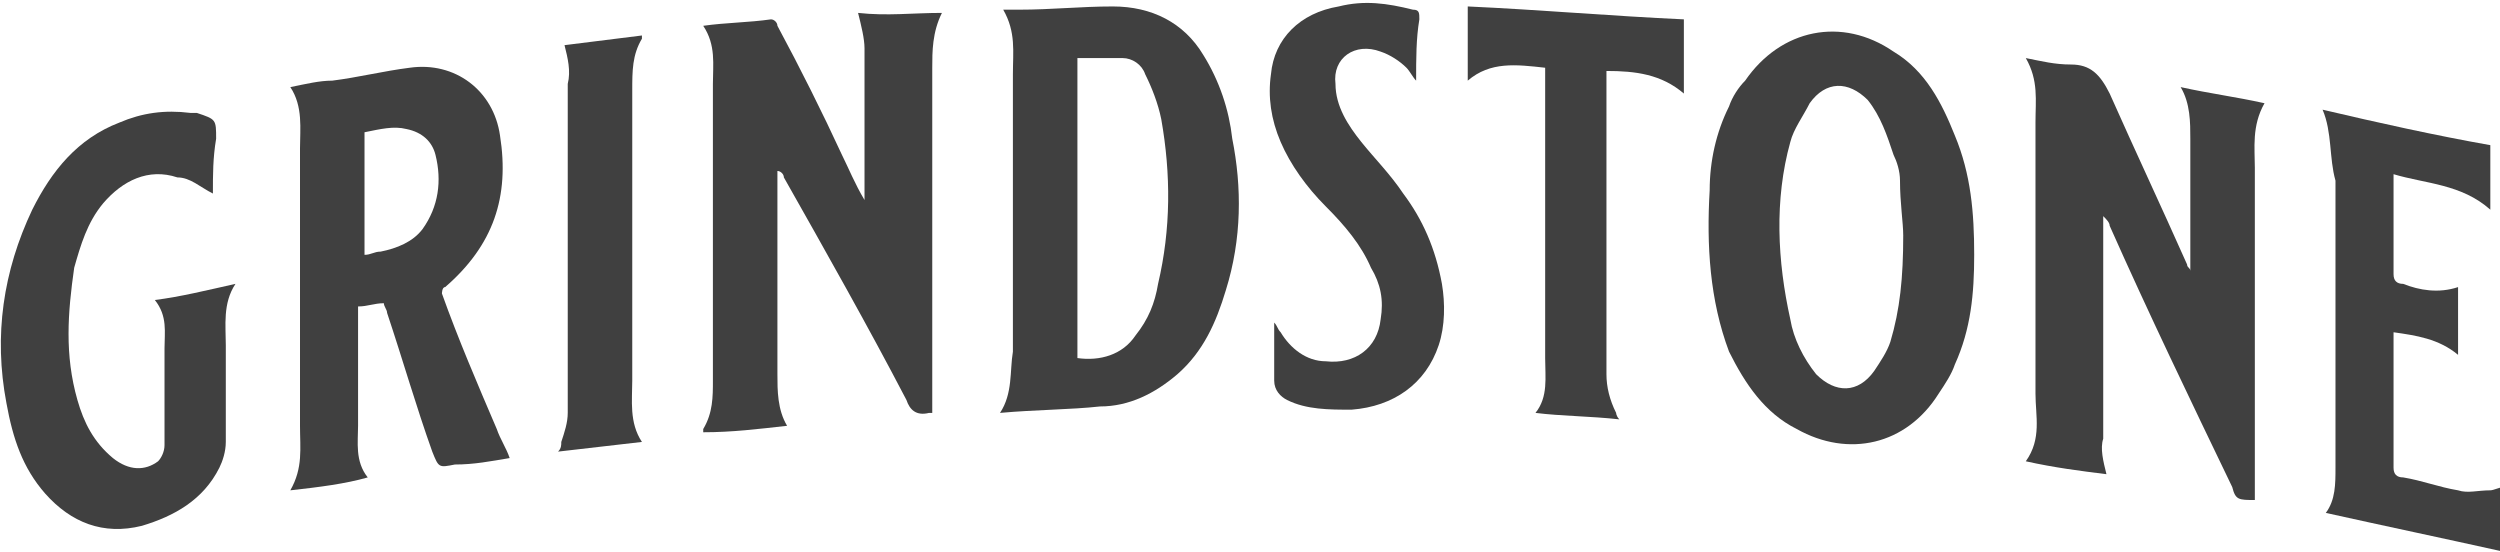
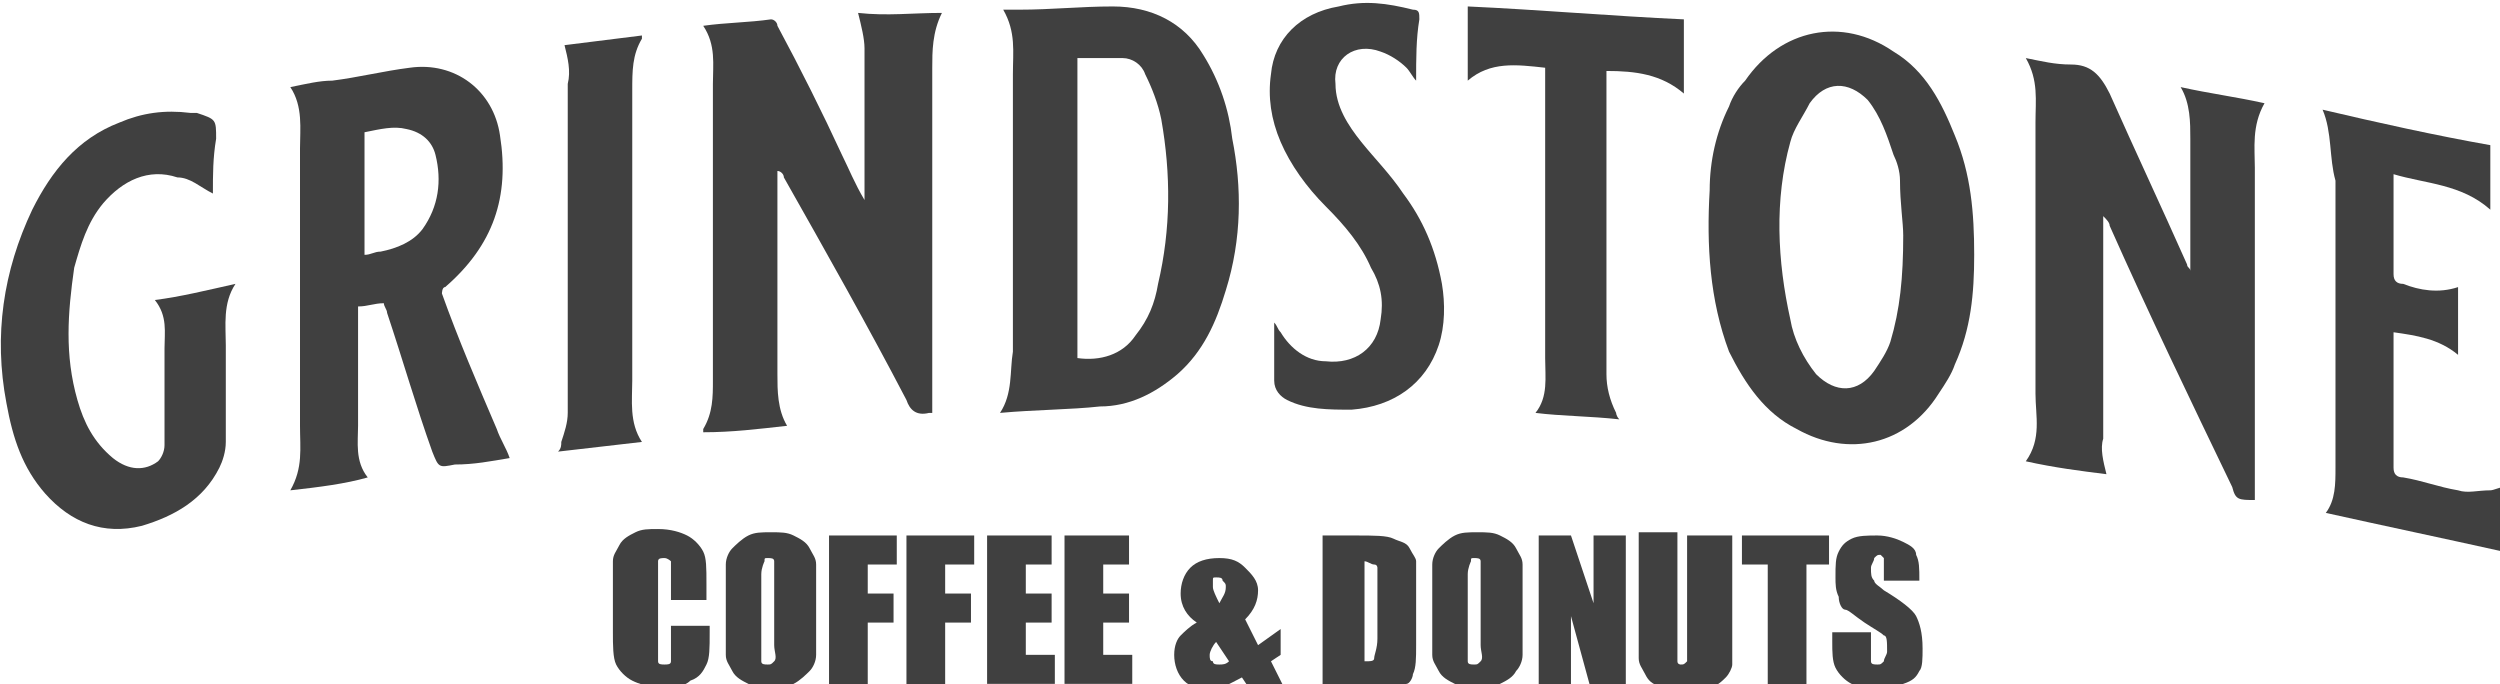
- <svg xmlns="http://www.w3.org/2000/svg" version="1.1" id="Layer_1" x="0px" y="0px" viewBox="0 0 77.5 17.1" style="enable-background:new 0 0 77.5 17.1;" xml:space="preserve">
+ <svg xmlns="http://www.w3.org/2000/svg" version="1.1" id="Layer_1" x="0px" y="0px" viewBox="0 0 77.5 21.2" style="enable-background:new 0 0 77.5 21.2;" xml:space="preserve">
  <style type="text/css">
	.st0{fill:#404040;}
</style>
  <g>
-     <path class="st0" d="M29.2,0.4c-0.3,0.6-0.3,1.2-0.3,1.7c0,3.5,0,6.9,0,10.4c0,0.1,0,0.2,0,0.3c-0.1,0-0.1,0-0.1,0   c-0.4,0.1-0.6-0.1-0.7-0.4c-1.2-2.3-2.5-4.6-3.8-6.9c0-0.1-0.1-0.2-0.2-0.2c0,0.1,0,0.2,0,0.3c0,2,0,4,0,6c0,0.5,0,1.1,0.3,1.6   c-0.9,0.1-1.7,0.2-2.6,0.2c0,0,0-0.1,0-0.1c0.3-0.5,0.3-1,0.3-1.5c0-3.1,0-6.1,0-9.2c0-0.6,0.1-1.2-0.3-1.8   c0.7-0.1,1.4-0.1,2.1-0.2c0.1,0,0.2,0.1,0.2,0.2c0.7,1.3,1.4,2.7,2,4c0.2,0.4,0.4,0.9,0.7,1.4c0-0.1,0-0.2,0-0.3c0-1.5,0-2.9,0-4.4   c0-0.3-0.1-0.7-0.2-1.1C27.5,0.5,28.3,0.4,29.2,0.4z" />
+     <path class="st0" d="M29.2,0.4c-0.3,0.6-0.3,1.2-0.3,1.7c0,3.5,0,6.9,0,10.4c0,0.1,0,0.2,0,0.3c-0.1,0-0.1,0-0.1,0   c-0.4,0.1-0.6-0.1-0.7-0.4c-1.2-2.3-2.5-4.6-3.8-6.9c0-0.1-0.1-0.2-0.2-0.2c0,0.1,0,0.2,0,0.3c0,2,0,4,0,6c0,0.5,0,1.1,0.3,1.6   c-0.9,0.1-1.7,0.2-2.6,0.2v-0.1c0.3-0.5,0.3-1,0.3-1.5c0-3.1,0-6.1,0-9.2c0-0.6,0.1-1.2-0.3-1.8c0.7-0.1,1.4-0.1,2.1-0.2   c0.1,0,0.2,0.1,0.2,0.2c0.7,1.3,1.4,2.7,2,4c0.2,0.4,0.4,0.9,0.7,1.4c0-0.1,0-0.2,0-0.3c0-1.5,0-2.9,0-4.4c0-0.3-0.1-0.7-0.2-1.1   C27.5,0.5,28.3,0.4,29.2,0.4z" />
    <path class="st0" d="M65.3,14.7c-0.8-0.1-1.6-0.2-2.5-0.4c0.5-0.7,0.3-1.4,0.3-2.1c0-2.8,0-5.6,0-8.4c0-0.7,0.1-1.3-0.3-2   C63.3,1.9,63.7,2,64.2,2c0.6,0,0.9,0.3,1.2,0.9c0.8,1.8,1.6,3.5,2.4,5.3c0,0.1,0.1,0.1,0.1,0.2c0-0.1,0-0.2,0-0.2   c0-1.3,0-2.6,0-3.9c0-0.5,0-1.1-0.3-1.6c0.9,0.2,1.7,0.3,2.6,0.5c-0.4,0.7-0.3,1.4-0.3,2c0,3.3,0,6.7,0,10c0,0.1,0,0.2,0,0.3   c-0.5,0-0.6,0-0.7-0.4c-1.3-2.7-2.6-5.4-3.8-8.1c0-0.1-0.1-0.2-0.2-0.3c0,0.1,0,0.2,0,0.3c0,2.2,0,4.4,0,6.6   C65.1,13.9,65.2,14.3,65.3,14.7z" />
-     <path class="st0" d="M61.2,7.9c0,1.2-0.1,2.3-0.6,3.4c-0.1,0.3-0.3,0.6-0.5,0.9c-1,1.6-2.8,2-4.4,1.1c-1-0.5-1.6-1.4-2.1-2.4   C53,9.3,52.9,7.6,53,5.9C53,5,53.2,4.1,53.6,3.3c0.1-0.3,0.3-0.6,0.5-0.8c1.1-1.6,3-2,4.6-0.9c1,0.6,1.5,1.6,1.9,2.6   C61.1,5.4,61.2,6.6,61.2,7.9z M59,7.3c0-0.4-0.1-1-0.1-1.7c0-0.3-0.1-0.6-0.2-0.8c-0.2-0.6-0.4-1.2-0.8-1.7   c-0.6-0.6-1.3-0.6-1.8,0.1c-0.2,0.4-0.5,0.8-0.6,1.2c-0.5,1.8-0.4,3.7,0,5.5c0.1,0.6,0.4,1.2,0.8,1.7c0.6,0.6,1.3,0.6,1.8-0.1   c0.2-0.3,0.4-0.6,0.5-0.9C58.9,9.6,59,8.6,59,7.3z" />
+     <path class="st0" d="M61.2,7.9c0,1.2-0.1,2.3-0.6,3.4c-0.1,0.3-0.3,0.6-0.5,0.9c-1,1.6-2.8,2-4.4,1.1c-1-0.5-1.6-1.4-2.1-2.4   c-0.6-1.6-0.7-3.3-0.6-5c0-0.9,0.2-1.8,0.6-2.6c0.1-0.3,0.3-0.6,0.5-0.8c1.1-1.6,3-2,4.6-0.9c1,0.6,1.5,1.6,1.9,2.6   C61.1,5.4,61.2,6.6,61.2,7.9z M59,7.3c0-0.4-0.1-1-0.1-1.7c0-0.3-0.1-0.6-0.2-0.8c-0.2-0.6-0.4-1.2-0.8-1.7   c-0.6-0.6-1.3-0.6-1.8,0.1c-0.2,0.4-0.5,0.8-0.6,1.2c-0.5,1.8-0.4,3.7,0,5.5c0.1,0.6,0.4,1.2,0.8,1.7c0.6,0.6,1.3,0.6,1.8-0.1   c0.2-0.3,0.4-0.6,0.5-0.9C58.9,9.6,59,8.6,59,7.3z" />
    <path class="st0" d="M31,12.8c0.4-0.6,0.3-1.3,0.4-1.9c0-2.9,0-5.7,0-8.6c0-0.7,0.1-1.3-0.3-2c0.2,0,0.4,0,0.5,0   c1,0,1.9-0.1,2.9-0.1c1.2,0,2.2,0.5,2.8,1.5c0.5,0.8,0.8,1.7,0.9,2.6C38.5,5.8,38.5,7.4,38,9c-0.3,1-0.7,1.9-1.5,2.6   c-0.7,0.6-1.5,1-2.4,1C33.2,12.7,32.1,12.7,31,12.8z M33.4,1.8c0,3.1,0,6.2,0,9.3c0.7,0.1,1.4-0.1,1.8-0.7c0.4-0.5,0.6-1,0.7-1.6   c0.4-1.7,0.4-3.4,0.1-5.1c-0.1-0.5-0.3-1-0.5-1.4c-0.1-0.3-0.4-0.5-0.7-0.5C34.3,1.8,33.8,1.8,33.4,1.8z" />
-     <path class="st0" d="M15.8,14.2c-0.6,0.1-1.1,0.2-1.7,0.2c-0.5,0.1-0.5,0.1-0.7-0.4c-0.5-1.4-0.9-2.8-1.4-4.3   c0-0.1-0.1-0.2-0.1-0.3c-0.3,0-0.5,0.1-0.8,0.1c0,0.1,0,0.2,0,0.3c0,1.1,0,2.2,0,3.4c0,0.5-0.1,1.1,0.3,1.6   C10.7,15,9.9,15.1,9,15.2c0.4-0.7,0.3-1.3,0.3-2c0-2.9,0-5.7,0-8.6c0-0.6,0.1-1.3-0.3-1.9c0.5-0.1,0.9-0.2,1.3-0.2   c0.8-0.1,1.6-0.3,2.4-0.4c1.4-0.2,2.6,0.7,2.8,2.1c0.3,1.9-0.2,3.4-1.7,4.7c-0.1,0-0.1,0.2-0.1,0.2c0.5,1.4,1.1,2.8,1.7,4.2   C15.5,13.6,15.7,13.9,15.8,14.2z M11.3,7.9c0.2,0,0.3-0.1,0.5-0.1c0.5-0.1,1-0.3,1.3-0.7c0.5-0.7,0.6-1.5,0.4-2.3   c-0.1-0.4-0.4-0.7-0.9-0.8c-0.4-0.1-0.8,0-1.3,0.1C11.3,5.4,11.3,6.7,11.3,7.9z" />
-     <path class="st0" d="M6.6,6C6.2,5.8,5.9,5.5,5.5,5.5C4.6,5.2,3.8,5.6,3.2,6.3c-0.5,0.6-0.7,1.3-0.9,2C2.1,9.7,2,11,2.4,12.4   c0.2,0.7,0.5,1.3,1.1,1.8c0.5,0.4,1,0.4,1.4,0.1C5,14.2,5.1,14,5.1,13.8c0-1,0-2,0-3c0-0.5,0.1-1-0.3-1.5C5.6,9.2,6.4,9,7.3,8.8   C6.9,9.4,7,10.1,7,10.7c0,1,0,2,0,3c0,0.3-0.1,0.6-0.2,0.8c-0.5,1-1.4,1.5-2.4,1.8c-1.2,0.3-2.2-0.1-3-1c-0.7-0.8-1-1.7-1.2-2.8   C-0.2,10.4,0.1,8.4,1,6.5c0.6-1.2,1.4-2.2,2.7-2.7c0.7-0.3,1.4-0.4,2.2-0.3c0.1,0,0.1,0,0.2,0c0.6,0.2,0.6,0.2,0.6,0.8   C6.6,4.9,6.6,5.4,6.6,6z" />
-     <path class="st0" d="M72,3.4c1.7,0.4,3.5,0.8,5.2,1.1c0,0.7,0,1.3,0,2c-0.9-0.8-2-0.8-3-1.1c0,0.1,0,0.2,0,0.3c0,0.9,0,1.9,0,2.8   c0,0.2,0.1,0.3,0.3,0.3C75,9,75.6,9.1,76.2,8.9c0,0.7,0,1.4,0,2.1c-0.6-0.5-1.3-0.6-2-0.7c0,0.1,0,0.2,0,0.3c0,1.3,0,2.6,0,3.9   c0,0.2,0.1,0.3,0.3,0.3c0.6,0.1,1.1,0.3,1.7,0.4c0.3,0.1,0.6,0,1,0c0.1,0,0.3-0.1,0.4-0.1c0,0.7,0,1.4,0,2   c-1.8-0.4-3.7-0.8-5.5-1.2c0,0,0,0,0,0c0.3-0.4,0.3-0.9,0.3-1.4c0-3,0-5.9,0-8.9C72.2,4.9,72.3,4.1,72,3.4C72,3.5,72,3.4,72,3.4z" />
-     <path class="st0" d="M43.9,2.5c-0.1-0.1-0.2-0.3-0.3-0.4c-0.2-0.2-0.5-0.4-0.8-0.5c-0.8-0.3-1.5,0.2-1.4,1c0,0.7,0.4,1.3,0.8,1.8   c0.4,0.5,0.9,1,1.3,1.6c0.6,0.8,1,1.7,1.2,2.8c0.1,0.6,0.1,1.3-0.1,1.9c-0.4,1.2-1.4,1.9-2.7,2c-0.7,0-1.4,0-2-0.3   c-0.2-0.1-0.4-0.3-0.4-0.6c0-0.6,0-1.2,0-1.8c0.1,0.1,0.1,0.2,0.2,0.3c0.3,0.5,0.8,0.9,1.4,0.9c0.9,0.1,1.6-0.4,1.7-1.3   c0.1-0.6,0-1.1-0.3-1.6c-0.3-0.7-0.8-1.3-1.4-1.9c-0.6-0.6-1.1-1.3-1.4-2c-0.3-0.7-0.4-1.4-0.3-2.1c0.1-1.1,0.9-1.9,2.1-2.1   c0.8-0.2,1.5-0.1,2.3,0.1c0.2,0,0.2,0.1,0.2,0.3C43.9,1.2,43.9,1.8,43.9,2.5z" />
-     <path class="st0" d="M45.5,2.5c0-0.8,0-1.5,0-2.3c2.2,0.1,4.5,0.3,6.7,0.4c0,0.8,0,1.5,0,2.3c-0.7-0.6-1.5-0.7-2.4-0.7   c0,0.1,0,0.2,0,0.3c0,3,0,6.1,0,9.1c0,0.4,0.1,0.8,0.3,1.2c0,0,0,0.1,0.1,0.2c-0.9-0.1-1.8-0.1-2.6-0.2c0,0,0,0,0,0   c0.4-0.5,0.3-1.1,0.3-1.7c0-2.9,0-5.8,0-8.7c0-0.1,0-0.2,0-0.3C47,2,46.2,1.9,45.5,2.5z" />
+     <path class="st0" d="M15.8,14.2c-0.6,0.1-1.1,0.2-1.7,0.2c-0.5,0.1-0.5,0.1-0.7-0.4c-0.5-1.4-0.9-2.8-1.4-4.3   c0-0.1-0.1-0.2-0.1-0.3c-0.3,0-0.5,0.1-0.8,0.1c0,0.1,0,0.2,0,0.3c0,1.1,0,2.2,0,3.4c0,0.5-0.1,1.1,0.3,1.6   C10.7,15,9.9,15.1,9,15.2c0.4-0.7,0.3-1.3,0.3-2c0-2.9,0-5.7,0-8.6C9.3,4,9.4,3.3,9,2.7c0.5-0.1,0.9-0.2,1.3-0.2   c0.8-0.1,1.6-0.3,2.4-0.4c1.4-0.2,2.6,0.7,2.8,2.1c0.3,1.9-0.2,3.4-1.7,4.7c-0.1,0-0.1,0.2-0.1,0.2c0.5,1.4,1.1,2.8,1.7,4.2   C15.5,13.6,15.7,13.9,15.8,14.2z M11.3,7.9c0.2,0,0.3-0.1,0.5-0.1c0.5-0.1,1-0.3,1.3-0.7c0.5-0.7,0.6-1.5,0.4-2.3   c-0.1-0.4-0.4-0.7-0.9-0.8c-0.4-0.1-0.8,0-1.3,0.1C11.3,5.4,11.3,6.7,11.3,7.9z" />
+     <path class="st0" d="M6.6,6C6.2,5.8,5.9,5.5,5.5,5.5C4.6,5.2,3.8,5.6,3.2,6.3c-0.5,0.6-0.7,1.3-0.9,2C2.1,9.7,2,11,2.4,12.4   c0.2,0.7,0.5,1.3,1.1,1.8c0.5,0.4,1,0.4,1.4,0.1C5,14.2,5.1,14,5.1,13.8c0-1,0-2,0-3c0-0.5,0.1-1-0.3-1.5C5.6,9.2,6.4,9,7.3,8.8   C6.9,9.4,7,10.1,7,10.7c0,1,0,2,0,3c0,0.3-0.1,0.6-0.2,0.8c-0.5,1-1.4,1.5-2.4,1.8c-1.2,0.3-2.2-0.1-3-1c-0.7-0.8-1-1.7-1.2-2.8   c-0.4-2.1-0.1-4.1,0.8-6c0.6-1.2,1.4-2.2,2.7-2.7c0.7-0.3,1.4-0.4,2.2-0.3c0.1,0,0.1,0,0.2,0c0.6,0.2,0.6,0.2,0.6,0.8   C6.6,4.9,6.6,5.4,6.6,6z" />
+     <path class="st0" d="M72,3.4c1.7,0.4,3.5,0.8,5.2,1.1c0,0.7,0,1.3,0,2c-0.9-0.8-2-0.8-3-1.1c0,0.1,0,0.2,0,0.3c0,0.9,0,1.9,0,2.8   c0,0.2,0.1,0.3,0.3,0.3C75,9,75.6,9.1,76.2,8.9c0,0.7,0,1.4,0,2.1c-0.6-0.5-1.3-0.6-2-0.7c0,0.1,0,0.2,0,0.3c0,1.3,0,2.6,0,3.9   c0,0.2,0.1,0.3,0.3,0.3c0.6,0.1,1.1,0.3,1.7,0.4c0.3,0.1,0.6,0,1,0c0.1,0,0.3-0.1,0.4-0.1c0,0.7,0,1.4,0,2   c-1.8-0.4-3.7-0.8-5.5-1.2l0,0c0.3-0.4,0.3-0.9,0.3-1.4c0-3,0-5.9,0-8.9C72.2,4.9,72.3,4.1,72,3.4C72,3.5,72,3.4,72,3.4z" />
+     <path class="st0" d="M43.9,2.5c-0.1-0.1-0.2-0.3-0.3-0.4c-0.2-0.2-0.5-0.4-0.8-0.5c-0.8-0.3-1.5,0.2-1.4,1c0,0.7,0.4,1.3,0.8,1.8   c0.4,0.5,0.9,1,1.3,1.6c0.6,0.8,1,1.7,1.2,2.8c0.1,0.6,0.1,1.3-0.1,1.9c-0.4,1.2-1.4,1.9-2.7,2c-0.7,0-1.4,0-2-0.3   c-0.2-0.1-0.4-0.3-0.4-0.6c0-0.6,0-1.2,0-1.8c0.1,0.1,0.1,0.2,0.2,0.3c0.3,0.5,0.8,0.9,1.4,0.9c0.9,0.1,1.6-0.4,1.7-1.3   c0.1-0.6,0-1.1-0.3-1.6c-0.3-0.7-0.8-1.3-1.4-1.9c-0.6-0.6-1.1-1.3-1.4-2c-0.3-0.7-0.4-1.4-0.3-2.1c0.1-1.1,0.9-1.9,2.1-2.1   C42.3,0,43,0.1,43.8,0.3C44,0.3,44,0.4,44,0.6C43.9,1.2,43.9,1.8,43.9,2.5z" />
+     <path class="st0" d="M45.5,2.5c0-0.8,0-1.5,0-2.3c2.2,0.1,4.5,0.3,6.7,0.4c0,0.8,0,1.5,0,2.3c-0.7-0.6-1.5-0.7-2.4-0.7   c0,0.1,0,0.2,0,0.3c0,3,0,6.1,0,9.1c0,0.4,0.1,0.8,0.3,1.2c0,0,0,0.1,0.1,0.2c-0.9-0.1-1.8-0.1-2.6-0.2l0,0   c0.4-0.5,0.3-1.1,0.3-1.7c0-2.9,0-5.8,0-8.7c0-0.1,0-0.2,0-0.3C47,2,46.2,1.9,45.5,2.5z" />
    <path class="st0" d="M17.5,1.4c0.8-0.1,1.6-0.2,2.4-0.3c0,0,0,0,0,0.1c-0.3,0.5-0.3,1-0.3,1.6c0,3,0,6,0,9c0,0.6-0.1,1.3,0.3,1.9   c-0.9,0.1-1.7,0.2-2.6,0.3c0.1-0.1,0.1-0.2,0.1-0.3c0.1-0.3,0.2-0.6,0.2-0.9c0-3.4,0-6.8,0-10.2C17.7,2.2,17.6,1.8,17.5,1.4z" />
  </g>
+   <g>
+     <path class="st0" d="M22,18.6h-1.2v-0.8c0-0.2,0-0.4,0-0.4s-0.1-0.1-0.2-0.1c-0.1,0-0.2,0-0.2,0.1s0,0.2,0,0.5V20   c0,0.2,0,0.4,0,0.5s0.1,0.1,0.2,0.1c0.1,0,0.2,0,0.2-0.1s0-0.2,0-0.5v-0.6H22v0.2c0,0.5,0,0.8-0.1,1s-0.2,0.4-0.5,0.5   c-0.2,0.2-0.5,0.2-0.9,0.2c-0.4,0-0.7-0.1-0.9-0.2s-0.4-0.3-0.5-0.5c-0.1-0.2-0.1-0.6-0.1-1v-1.4c0-0.3,0-0.6,0-0.8   c0-0.2,0.1-0.3,0.2-0.5s0.3-0.3,0.5-0.4c0.2-0.1,0.4-0.1,0.7-0.1c0.4,0,0.7,0.1,0.9,0.2s0.4,0.3,0.5,0.5c0.1,0.2,0.1,0.5,0.1,1   V18.6z" />
+     <path class="st0" d="M25.3,19.3c0,0.5,0,0.8,0,1s-0.1,0.4-0.2,0.5s-0.3,0.3-0.5,0.4s-0.4,0.1-0.7,0.1c-0.3,0-0.5,0-0.7-0.1   c-0.2-0.1-0.4-0.2-0.5-0.4s-0.2-0.3-0.2-0.5s0-0.5,0-1v-0.8c0-0.5,0-0.8,0-1s0.1-0.4,0.2-0.5s0.3-0.3,0.5-0.4s0.4-0.1,0.7-0.1   c0.3,0,0.5,0,0.7,0.1c0.2,0.1,0.4,0.2,0.5,0.4s0.2,0.3,0.2,0.5s0,0.5,0,1V19.3z M24,17.8c0-0.2,0-0.4,0-0.4c0-0.1-0.1-0.1-0.2-0.1   c-0.1,0-0.1,0-0.1,0.1c0,0-0.1,0.2-0.1,0.4V20c0,0.3,0,0.4,0,0.5s0.1,0.1,0.2,0.1c0.1,0,0.1,0,0.2-0.1s0-0.3,0-0.5V17.8z" />
+     <path class="st0" d="M25.7,16.6h2.1v0.9h-0.9v0.9h0.8v0.9h-0.8v2h-1.2V16.6z" />
+     <path class="st0" d="M28.1,16.6h2.1v0.9h-0.9v0.9h0.8v0.9h-0.8v2h-1.2V16.6z" />
+     <path class="st0" d="M30.5,16.6h2.1v0.9h-0.8v0.9h0.8v0.9h-0.8v1h0.9v0.9h-2.1V16.6z" />
+     <path class="st0" d="M33,16.6H35v0.9h-0.8v0.9H35v0.9h-0.8v1h0.9v0.9H33V16.6z" />
+     <path class="st0" d="M39.7,19.5v0.8l-0.3,0.2l0.4,0.8h-1.1L38.5,21c-0.4,0.2-0.7,0.4-1,0.4c-0.3,0-0.6-0.1-0.8-0.3   s-0.3-0.5-0.3-0.8c0-0.3,0.1-0.5,0.2-0.6s0.3-0.3,0.5-0.4c-0.3-0.2-0.5-0.5-0.5-0.9c0-0.3,0.1-0.6,0.3-0.8c0.2-0.2,0.5-0.3,0.9-0.3   c0.4,0,0.6,0.1,0.8,0.3S39,18,39,18.3c0,0.3-0.1,0.6-0.4,0.9l0.4,0.8L39.7,19.5z M38.1,20.5l-0.4-0.6c-0.1,0.1-0.2,0.3-0.2,0.4   c0,0.1,0,0.2,0.1,0.2c0,0.1,0.1,0.1,0.2,0.1C37.9,20.6,38,20.6,38.1,20.5z M37.8,18.7c0.1-0.2,0.2-0.3,0.2-0.5c0-0.1,0-0.1-0.1-0.2   c0-0.1-0.1-0.1-0.2-0.1c-0.1,0-0.1,0-0.1,0.1s0,0.1,0,0.2C37.6,18.3,37.7,18.5,37.8,18.7z" />
+     <path class="st0" d="M41,16.6H42c0.6,0,1,0,1.2,0.1s0.4,0.1,0.5,0.3s0.2,0.3,0.2,0.4c0,0.2,0,0.5,0,0.9v1.7c0,0.4,0,0.7-0.1,0.9   c0,0.1-0.1,0.3-0.2,0.3c-0.1,0.1-0.2,0.1-0.4,0.2c-0.1,0-0.4,0-0.7,0H41V16.6z M42.3,17.4v3.1c0.2,0,0.3,0,0.3-0.1s0.1-0.3,0.1-0.6   V18c0-0.2,0-0.4,0-0.4s0-0.1-0.1-0.1S42.4,17.4,42.3,17.4z" />
+     <path class="st0" d="M47.2,19.3c0,0.5,0,0.8,0,1c0,0.2-0.1,0.4-0.2,0.5c-0.1,0.2-0.3,0.3-0.5,0.4s-0.4,0.1-0.7,0.1   c-0.3,0-0.5,0-0.7-0.1c-0.2-0.1-0.4-0.2-0.5-0.4s-0.2-0.3-0.2-0.5s0-0.5,0-1v-0.8c0-0.5,0-0.8,0-1s0.1-0.4,0.2-0.5s0.3-0.3,0.5-0.4   s0.4-0.1,0.7-0.1c0.3,0,0.5,0,0.7,0.1c0.2,0.1,0.4,0.2,0.5,0.4s0.2,0.3,0.2,0.5s0,0.5,0,1V19.3z M45.9,17.8c0-0.2,0-0.4,0-0.4   c0-0.1-0.1-0.1-0.2-0.1c-0.1,0-0.1,0-0.1,0.1c0,0-0.1,0.2-0.1,0.4V20c0,0.3,0,0.4,0,0.5c0,0.1,0.1,0.1,0.2,0.1c0.1,0,0.1,0,0.2-0.1   s0-0.3,0-0.5V17.8z" />
+     <path class="st0" d="M50.4,16.6v4.7h-1.1l-0.6-2.2v2.2h-1v-4.7h1l0.7,2.1v-2.1H50.4z" />
+     <path class="st0" d="M53.7,16.6v3.2c0,0.4,0,0.6,0,0.8c0,0.1-0.1,0.3-0.2,0.4s-0.3,0.3-0.5,0.3c-0.2,0.1-0.4,0.1-0.7,0.1   c-0.3,0-0.5,0-0.8-0.1s-0.4-0.2-0.5-0.4s-0.2-0.3-0.2-0.5c0-0.2,0-0.5,0-1.1v-2.8h1.2v3.6c0,0.2,0,0.3,0,0.4c0,0.1,0.1,0.1,0.1,0.1   c0.1,0,0.1,0,0.2-0.1c0-0.1,0-0.2,0-0.4v-3.5H53.7z" />
+     <path class="st0" d="M56.7,16.6v0.9h-0.7v3.8h-1.2v-3.8H54v-0.9H56.7z" />
+     <path class="st0" d="M59.5,18h-1.1v-0.4c0-0.2,0-0.3,0-0.3s-0.1-0.1-0.1-0.1c-0.1,0-0.1,0-0.2,0.1c0,0.1-0.1,0.2-0.1,0.3   c0,0.2,0,0.3,0.1,0.4c0,0.1,0.2,0.2,0.3,0.3c0.5,0.3,0.9,0.6,1,0.8s0.2,0.5,0.2,1c0,0.3,0,0.6-0.1,0.7c-0.1,0.2-0.2,0.3-0.5,0.4   c-0.2,0.1-0.5,0.2-0.8,0.2c-0.3,0-0.6-0.1-0.8-0.2s-0.4-0.3-0.5-0.5s-0.1-0.5-0.1-0.8v-0.3H58v0.6c0,0.2,0,0.3,0,0.3   c0,0.1,0.1,0.1,0.2,0.1s0.1,0,0.2-0.1c0-0.1,0.1-0.2,0.1-0.3c0-0.3,0-0.5-0.1-0.5c-0.1-0.1-0.3-0.2-0.6-0.4   c-0.3-0.2-0.5-0.4-0.6-0.4s-0.2-0.2-0.2-0.4c-0.1-0.2-0.1-0.4-0.1-0.6c0-0.4,0-0.6,0.1-0.8c0.1-0.2,0.2-0.3,0.4-0.4   c0.2-0.1,0.5-0.1,0.8-0.1c0.3,0,0.6,0.1,0.8,0.2c0.2,0.1,0.4,0.2,0.4,0.4c0.1,0.2,0.1,0.4,0.1,0.8V18z" />
+   </g>
</svg>
